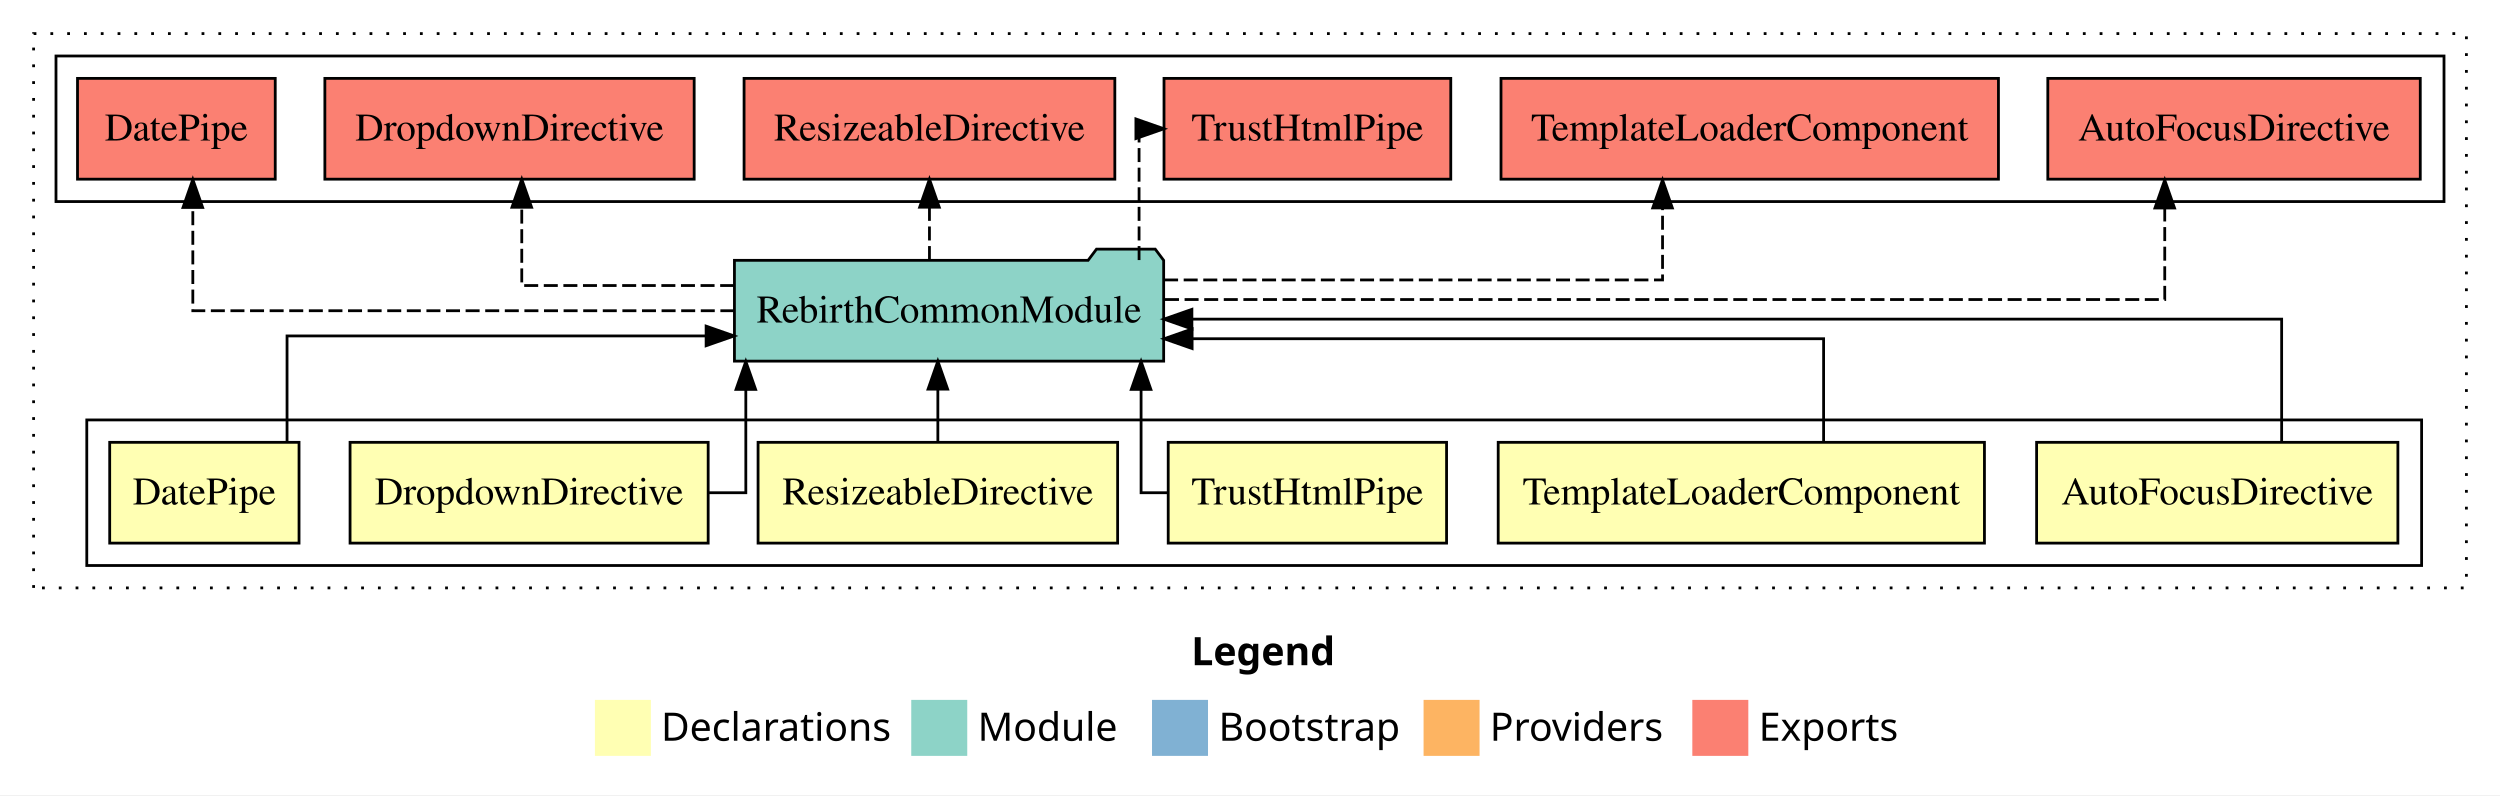
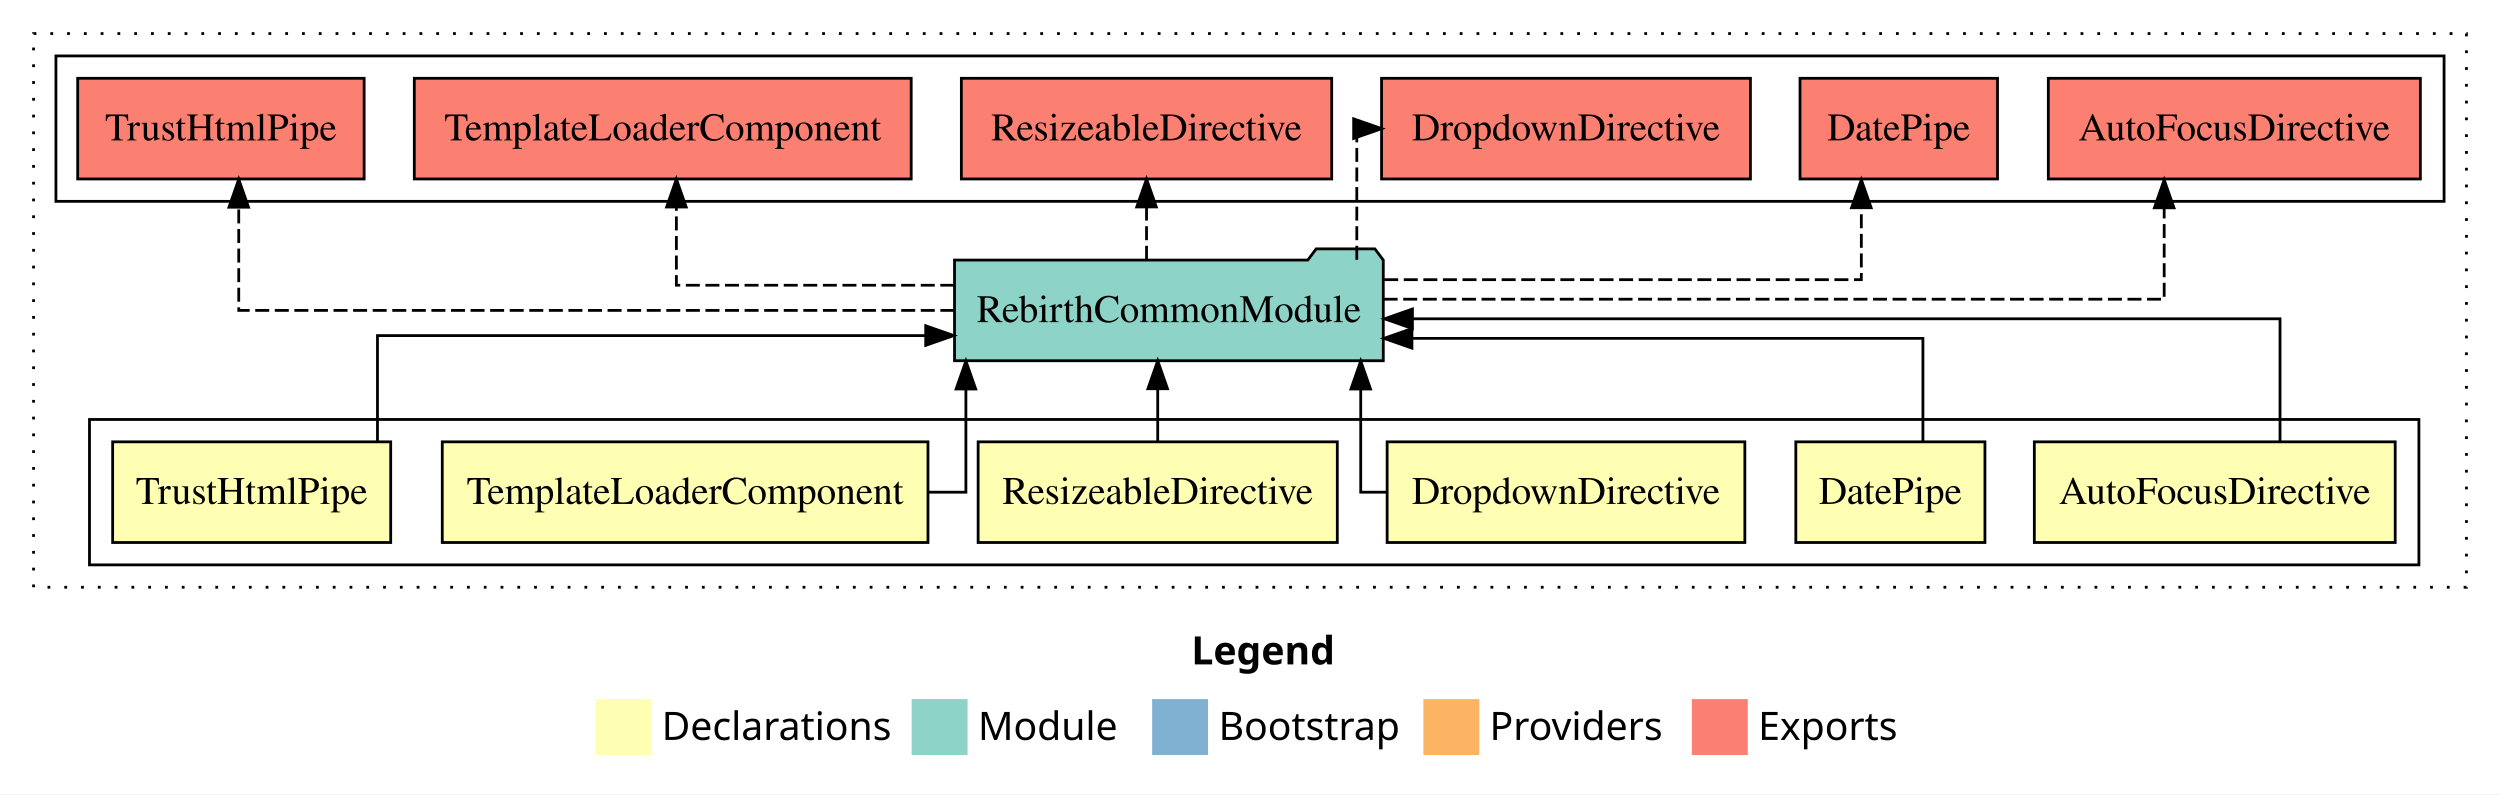
- <svg xmlns="http://www.w3.org/2000/svg" width="893pt" height="284pt" viewBox="0.00 0.00 893.00 284.00">
+ <svg xmlns="http://www.w3.org/2000/svg" width="894pt" height="284pt" viewBox="0.00 0.00 894.00 284.00">
  <g id="graph0" class="graph" transform="scale(1 1) rotate(0) translate(4 280)">
-     <polygon fill="#ffffff" stroke="transparent" points="-4,4 -4,-280 889,-280 889,4 -4,4" />
-     <text text-anchor="start" x="421.509" y="-42.4" font-family="sans-serif" font-weight="bold" font-size="14.00" fill="#000000">Legend</text>
-     <polygon fill="#ffffb3" stroke="transparent" points="208.5,-10 208.5,-30 228.5,-30 228.5,-10 208.5,-10" />
-     <text text-anchor="start" x="232.129" y="-15.4" font-family="sans-serif" font-size="14.00" fill="#000000">  Declarations</text>
-     <polygon fill="#8dd3c7" stroke="transparent" points="321.5,-10 321.5,-30 341.5,-30 341.5,-10 321.5,-10" />
-     <text text-anchor="start" x="345.225" y="-15.4" font-family="sans-serif" font-size="14.00" fill="#000000">  Module</text>
-     <polygon fill="#80b1d3" stroke="transparent" points="407.5,-10 407.5,-30 427.5,-30 427.5,-10 407.5,-10" />
-     <text text-anchor="start" x="431.281" y="-15.4" font-family="sans-serif" font-size="14.00" fill="#000000">  Bootstrap</text>
-     <polygon fill="#fdb462" stroke="transparent" points="504.5,-10 504.5,-30 524.5,-30 524.5,-10 504.5,-10" />
-     <text text-anchor="start" x="528.173" y="-15.4" font-family="sans-serif" font-size="14.00" fill="#000000">  Providers</text>
-     <polygon fill="#fb8072" stroke="transparent" points="600.5,-10 600.5,-30 620.5,-30 620.5,-10 600.5,-10" />
-     <text text-anchor="start" x="624.226" y="-15.4" font-family="sans-serif" font-size="14.00" fill="#000000">  Exports</text>
+     <polygon fill="#ffffff" stroke="transparent" points="-4,4 -4,-280 890,-280 890,4 -4,4" />
+     <text text-anchor="start" x="422.009" y="-42.4" font-family="sans-serif" font-weight="bold" font-size="14.00" fill="#000000">Legend</text>
+     <polygon fill="#ffffb3" stroke="transparent" points="209,-10 209,-30 229,-30 229,-10 209,-10" />
+     <text text-anchor="start" x="232.629" y="-15.4" font-family="sans-serif" font-size="14.00" fill="#000000">  Declarations</text>
+     <polygon fill="#8dd3c7" stroke="transparent" points="322,-10 322,-30 342,-30 342,-10 322,-10" />
+     <text text-anchor="start" x="345.725" y="-15.4" font-family="sans-serif" font-size="14.00" fill="#000000">  Module</text>
+     <polygon fill="#80b1d3" stroke="transparent" points="408,-10 408,-30 428,-30 428,-10 408,-10" />
+     <text text-anchor="start" x="431.781" y="-15.4" font-family="sans-serif" font-size="14.00" fill="#000000">  Bootstrap</text>
+     <polygon fill="#fdb462" stroke="transparent" points="505,-10 505,-30 525,-30 525,-10 505,-10" />
+     <text text-anchor="start" x="528.673" y="-15.4" font-family="sans-serif" font-size="14.00" fill="#000000">  Providers</text>
+     <polygon fill="#fb8072" stroke="transparent" points="601,-10 601,-30 621,-30 621,-10 601,-10" />
+     <text text-anchor="start" x="624.726" y="-15.4" font-family="sans-serif" font-size="14.00" fill="#000000">  Exports</text>
    <g id="clust1" class="cluster">
-       <polygon fill="none" stroke="#000000" stroke-dasharray="1,5" points="8,-70 8,-268 877,-268 877,-70 8,-70" />
+       <polygon fill="none" stroke="#000000" stroke-dasharray="1,5" points="8,-70 8,-268 878,-268 878,-70 8,-70" />
    </g>
    <g id="clust2" class="cluster">
-       <polygon fill="none" stroke="#000000" points="27,-78 27,-130 861,-130 861,-78 27,-78" />
+       <polygon fill="none" stroke="#000000" points="28,-78 28,-130 861,-130 861,-78 28,-78" />
    </g>
    <g id="clust10" class="cluster">
-       <polygon fill="none" stroke="#000000" points="16,-208 16,-260 869,-260 869,-208 16,-208" />
+       <polygon fill="none" stroke="#000000" points="16,-208 16,-260 870,-260 870,-208 16,-208" />
    </g>
    <g id="node1" class="node">
      <polygon fill="#ffffb3" stroke="#000000" points="852.523,-122 723.477,-122 723.477,-86 852.523,-86 852.523,-122" />
      <text text-anchor="middle" x="788" y="-99.8" font-family="Times,serif" font-size="14.00" fill="#000000">AutoFocusDirective</text>
    </g>
    <g id="node7" class="node">
-       <polygon fill="#8dd3c7" stroke="#000000" points="411.661,-187 408.661,-191 387.661,-191 384.661,-187 258.339,-187 258.339,-151 411.661,-151 411.661,-187" />
-       <text text-anchor="middle" x="335" y="-164.8" font-family="Times,serif" font-size="14.00" fill="#000000">RebirthCommonModule</text>
+       <polygon fill="#8dd3c7" stroke="#000000" points="490.661,-187 487.661,-191 466.661,-191 463.661,-187 337.339,-187 337.339,-151 490.661,-151 490.661,-187" />
+       <text text-anchor="middle" x="414" y="-164.8" font-family="Times,serif" font-size="14.00" fill="#000000">RebirthCommonModule</text>
    </g>
    <g id="edge1" class="edge">
-       <path fill="none" stroke="#000000" d="M811.004,-122.267C811.004,-140.555 811.004,-166 811.004,-166 811.004,-166 421.743,-166 421.743,-166" />
-       <polygon fill="#000000" stroke="#000000" points="421.743,-162.5 411.743,-166 421.743,-169.5 421.743,-162.5" />
+       <path fill="none" stroke="#000000" d="M811.337,-122.267C811.337,-140.555 811.337,-166 811.337,-166 811.337,-166 501.082,-166 501.082,-166" />
+       <polygon fill="#000000" stroke="#000000" points="501.082,-162.5 491.082,-166 501.082,-169.5 501.082,-162.5" />
    </g>
    <g id="node2" class="node">
-       <polygon fill="#ffffb3" stroke="#000000" points="704.843,-122 531.157,-122 531.157,-86 704.843,-86 704.843,-122" />
-       <text text-anchor="middle" x="618" y="-99.8" font-family="Times,serif" font-size="14.00" fill="#000000">TemplateLoaderComponent</text>
+       <polygon fill="#ffffb3" stroke="#000000" points="705.815,-122 638.185,-122 638.185,-86 705.815,-86 705.815,-122" />
+       <text text-anchor="middle" x="672" y="-99.8" font-family="Times,serif" font-size="14.00" fill="#000000">DatePipe</text>
    </g>
    <g id="edge2" class="edge">
-       <path fill="none" stroke="#000000" d="M647.39,-122.009C647.39,-138.049 647.39,-159 647.39,-159 647.39,-159 421.819,-159 421.819,-159" />
-       <polygon fill="#000000" stroke="#000000" points="421.819,-155.5 411.819,-159 421.819,-162.5 421.819,-155.5" />
+       <path fill="none" stroke="#000000" d="M683.636,-122.009C683.636,-138.049 683.636,-159 683.636,-159 683.636,-159 500.906,-159 500.906,-159" />
+       <polygon fill="#000000" stroke="#000000" points="500.906,-155.5 490.906,-159 500.906,-162.5 500.906,-155.5" />
    </g>
    <g id="node3" class="node">
-       <polygon fill="#ffffb3" stroke="#000000" points="512.715,-122 413.285,-122 413.285,-86 512.715,-86 512.715,-122" />
-       <text text-anchor="middle" x="463" y="-99.8" font-family="Times,serif" font-size="14.00" fill="#000000">TrustHtmlPipe</text>
+       <polygon fill="#ffffb3" stroke="#000000" points="619.957,-122 492.043,-122 492.043,-86 619.957,-86 619.957,-122" />
+       <text text-anchor="middle" x="556" y="-99.8" font-family="Times,serif" font-size="14.00" fill="#000000">DropdownDirective</text>
    </g>
    <g id="edge3" class="edge">
-       <path fill="none" stroke="#000000" d="M413.139,-104C407.425,-104 403.595,-104 403.595,-104 403.595,-104 403.595,-140.894 403.595,-140.894" />
-       <polygon fill="#000000" stroke="#000000" points="400.095,-140.894 403.595,-150.894 407.095,-140.894 400.095,-140.894" />
+       <path fill="none" stroke="#000000" d="M491.892,-104C486.234,-104 482.595,-104 482.595,-104 482.595,-104 482.595,-140.894 482.595,-140.894" />
+       <polygon fill="#000000" stroke="#000000" points="479.095,-140.894 482.595,-150.894 486.095,-140.894 479.095,-140.894" />
    </g>
    <g id="node4" class="node">
-       <polygon fill="#ffffb3" stroke="#000000" points="395.219,-122 266.781,-122 266.781,-86 395.219,-86 395.219,-122" />
-       <text text-anchor="middle" x="331" y="-99.8" font-family="Times,serif" font-size="14.00" fill="#000000">ResizeableDirective</text>
+       <polygon fill="#ffffb3" stroke="#000000" points="474.219,-122 345.781,-122 345.781,-86 474.219,-86 474.219,-122" />
+       <text text-anchor="middle" x="410" y="-99.8" font-family="Times,serif" font-size="14.00" fill="#000000">ResizeableDirective</text>
    </g>
    <g id="edge4" class="edge">
-       <path fill="none" stroke="#000000" d="M331,-122.106C331,-122.106 331,-140.991 331,-140.991" />
-       <polygon fill="#000000" stroke="#000000" points="327.5,-140.991 331,-150.991 334.5,-140.991 327.5,-140.991" />
+       <path fill="none" stroke="#000000" d="M410,-122.106C410,-122.106 410,-140.991 410,-140.991" />
+       <polygon fill="#000000" stroke="#000000" points="406.5,-140.991 410,-150.991 413.5,-140.991 406.5,-140.991" />
    </g>
    <g id="node5" class="node">
-       <polygon fill="#ffffb3" stroke="#000000" points="248.957,-122 121.043,-122 121.043,-86 248.957,-86 248.957,-122" />
-       <text text-anchor="middle" x="185" y="-99.8" font-family="Times,serif" font-size="14.00" fill="#000000">DropdownDirective</text>
+       <polygon fill="#ffffb3" stroke="#000000" points="327.843,-122 154.157,-122 154.157,-86 327.843,-86 327.843,-122" />
+       <text text-anchor="middle" x="241" y="-99.8" font-family="Times,serif" font-size="14.00" fill="#000000">TemplateLoaderComponent</text>
    </g>
    <g id="edge5" class="edge">
-       <path fill="none" stroke="#000000" d="M249.274,-104C257.103,-104 262.405,-104 262.405,-104 262.405,-104 262.405,-140.894 262.405,-140.894" />
-       <polygon fill="#000000" stroke="#000000" points="258.905,-140.894 262.405,-150.894 265.905,-140.894 258.905,-140.894" />
+       <path fill="none" stroke="#000000" d="M327.864,-104C336.072,-104 341.405,-104 341.405,-104 341.405,-104 341.405,-140.894 341.405,-140.894" />
+       <polygon fill="#000000" stroke="#000000" points="337.905,-140.894 341.405,-150.894 344.905,-140.894 337.905,-140.894" />
    </g>
    <g id="node6" class="node">
-       <polygon fill="#ffffb3" stroke="#000000" points="102.815,-122 35.185,-122 35.185,-86 102.815,-86 102.815,-122" />
-       <text text-anchor="middle" x="69" y="-99.8" font-family="Times,serif" font-size="14.00" fill="#000000">DatePipe</text>
+       <polygon fill="#ffffb3" stroke="#000000" points="135.715,-122 36.285,-122 36.285,-86 135.715,-86 135.715,-122" />
+       <text text-anchor="middle" x="86" y="-99.8" font-family="Times,serif" font-size="14.00" fill="#000000">TrustHtmlPipe</text>
    </g>
    <g id="edge6" class="edge">
-       <path fill="none" stroke="#000000" d="M98.532,-122.027C98.532,-138.398 98.532,-160 98.532,-160 98.532,-160 248.226,-160 248.226,-160" />
-       <polygon fill="#000000" stroke="#000000" points="248.226,-163.5 258.226,-160 248.226,-156.5 248.226,-163.5" />
+       <path fill="none" stroke="#000000" d="M130.982,-122.027C130.982,-138.398 130.982,-160 130.982,-160 130.982,-160 327.038,-160 327.038,-160" />
+       <polygon fill="#000000" stroke="#000000" points="327.038,-163.5 337.038,-160 327.038,-156.5 327.038,-163.5" />
    </g>
    <g id="node8" class="node">
-       <polygon fill="#fb8072" stroke="#000000" points="860.522,-252 727.478,-252 727.478,-216 860.522,-216 860.522,-252" />
-       <text text-anchor="middle" x="794" y="-229.8" font-family="Times,serif" font-size="14.00" fill="#000000">AutoFocusDirective </text>
+       <polygon fill="#fb8072" stroke="#000000" points="861.522,-252 728.478,-252 728.478,-216 861.522,-216 861.522,-252" />
+       <text text-anchor="middle" x="795" y="-229.8" font-family="Times,serif" font-size="14.00" fill="#000000">AutoFocusDirective </text>
    </g>
    <g id="edge7" class="edge">
-       <path fill="none" stroke="#000000" stroke-dasharray="5,2" d="M412.134,-173C536.919,-173 769.246,-173 769.246,-173 769.246,-173 769.246,-205.698 769.246,-205.698" />
-       <polygon fill="#000000" stroke="#000000" points="765.746,-205.698 769.246,-215.698 772.746,-205.698 765.746,-205.698" />
+       <path fill="none" stroke="#000000" stroke-dasharray="5,2" d="M490.79,-173C595.418,-173 769.913,-173 769.913,-173 769.913,-173 769.913,-205.698 769.913,-205.698" />
+       <polygon fill="#000000" stroke="#000000" points="766.413,-205.698 769.913,-215.698 773.413,-205.698 766.413,-205.698" />
    </g>
    <g id="node9" class="node">
-       <polygon fill="#fb8072" stroke="#000000" points="709.843,-252 532.157,-252 532.157,-216 709.843,-216 709.843,-252" />
-       <text text-anchor="middle" x="621" y="-229.8" font-family="Times,serif" font-size="14.00" fill="#000000">TemplateLoaderComponent </text>
+       <polygon fill="#fb8072" stroke="#000000" points="710.314,-252 639.686,-252 639.686,-216 710.314,-216 710.314,-252" />
+       <text text-anchor="middle" x="675" y="-229.8" font-family="Times,serif" font-size="14.00" fill="#000000">DatePipe </text>
    </g>
    <g id="edge8" class="edge">
-       <path fill="none" stroke="#000000" stroke-dasharray="5,2" d="M411.812,-180C486.853,-180 589.86,-180 589.86,-180 589.86,-180 589.86,-205.718 589.86,-205.718" />
-       <polygon fill="#000000" stroke="#000000" points="586.36,-205.718 589.86,-215.718 593.36,-205.718 586.36,-205.718" />
+       <path fill="none" stroke="#000000" stroke-dasharray="5,2" d="M490.989,-180C563.677,-180 661.614,-180 661.614,-180 661.614,-180 661.614,-205.718 661.614,-205.718" />
+       <polygon fill="#000000" stroke="#000000" points="658.114,-205.718 661.614,-215.718 665.114,-205.718 658.114,-205.718" />
    </g>
    <g id="node10" class="node">
-       <polygon fill="#fb8072" stroke="#000000" points="514.215,-252 411.785,-252 411.785,-216 514.215,-216 514.215,-252" />
-       <text text-anchor="middle" x="463" y="-229.8" font-family="Times,serif" font-size="14.00" fill="#000000">TrustHtmlPipe </text>
+       <polygon fill="#fb8072" stroke="#000000" points="621.957,-252 490.043,-252 490.043,-216 621.957,-216 621.957,-252" />
+       <text text-anchor="middle" x="556" y="-229.8" font-family="Times,serif" font-size="14.00" fill="#000000">DropdownDirective </text>
    </g>
    <g id="edge9" class="edge">
-       <path fill="none" stroke="#000000" stroke-dasharray="5,2" d="M402.876,-187.106C402.876,-206.339 402.876,-234 402.876,-234 402.876,-234 403.763,-234 403.763,-234" />
-       <polygon fill="#000000" stroke="#000000" points="401.748,-237.5 411.747,-234 401.747,-230.5 401.748,-237.5" />
+       <path fill="none" stroke="#000000" stroke-dasharray="5,2" d="M481.19,-187.106C481.19,-206.339 481.19,-234 481.19,-234 481.19,-234 482.078,-234 482.078,-234" />
+       <polygon fill="#000000" stroke="#000000" points="480.066,-237.5 490.066,-234 480.066,-230.5 480.066,-237.5" />
    </g>
    <g id="node11" class="node">
-       <polygon fill="#fb8072" stroke="#000000" points="394.218,-252 261.782,-252 261.782,-216 394.218,-216 394.218,-252" />
-       <text text-anchor="middle" x="328" y="-229.8" font-family="Times,serif" font-size="14.00" fill="#000000">ResizeableDirective </text>
+       <polygon fill="#fb8072" stroke="#000000" points="472.218,-252 339.782,-252 339.782,-216 472.218,-216 472.218,-252" />
+       <text text-anchor="middle" x="406" y="-229.8" font-family="Times,serif" font-size="14.00" fill="#000000">ResizeableDirective </text>
    </g>
    <g id="edge10" class="edge">
-       <path fill="none" stroke="#000000" stroke-dasharray="5,2" d="M328,-187.106C328,-187.106 328,-205.991 328,-205.991" />
-       <polygon fill="#000000" stroke="#000000" points="324.5,-205.991 328,-215.991 331.5,-205.991 324.5,-205.991" />
+       <path fill="none" stroke="#000000" stroke-dasharray="5,2" d="M406,-187.106C406,-187.106 406,-205.991 406,-205.991" />
+       <polygon fill="#000000" stroke="#000000" points="402.5,-205.991 406,-215.991 409.5,-205.991 402.5,-205.991" />
    </g>
    <g id="node12" class="node">
-       <polygon fill="#fb8072" stroke="#000000" points="243.957,-252 112.043,-252 112.043,-216 243.957,-216 243.957,-252" />
-       <text text-anchor="middle" x="178" y="-229.8" font-family="Times,serif" font-size="14.00" fill="#000000">DropdownDirective </text>
+       <polygon fill="#fb8072" stroke="#000000" points="321.843,-252 144.157,-252 144.157,-216 321.843,-216 321.843,-252" />
+       <text text-anchor="middle" x="233" y="-229.8" font-family="Times,serif" font-size="14.00" fill="#000000">TemplateLoaderComponent </text>
    </g>
    <g id="edge11" class="edge">
-       <path fill="none" stroke="#000000" stroke-dasharray="5,2" d="M258.24,-178C220.234,-178 182.375,-178 182.375,-178 182.375,-178 182.375,-205.973 182.375,-205.973" />
-       <polygon fill="#000000" stroke="#000000" points="178.875,-205.973 182.375,-215.973 185.875,-205.973 178.875,-205.973" />
+       <path fill="none" stroke="#000000" stroke-dasharray="5,2" d="M337.261,-178C289.799,-178 237.875,-178 237.875,-178 237.875,-178 237.875,-205.973 237.875,-205.973" />
+       <polygon fill="#000000" stroke="#000000" points="234.375,-205.973 237.875,-215.973 241.375,-205.973 234.375,-205.973" />
    </g>
    <g id="node13" class="node">
-       <polygon fill="#fb8072" stroke="#000000" points="94.314,-252 23.686,-252 23.686,-216 94.314,-216 94.314,-252" />
-       <text text-anchor="middle" x="59" y="-229.8" font-family="Times,serif" font-size="14.00" fill="#000000">DatePipe </text>
+       <polygon fill="#fb8072" stroke="#000000" points="126.215,-252 23.785,-252 23.785,-216 126.215,-216 126.215,-252" />
+       <text text-anchor="middle" x="75" y="-229.8" font-family="Times,serif" font-size="14.00" fill="#000000">TrustHtmlPipe </text>
    </g>
    <g id="edge12" class="edge">
-       <path fill="none" stroke="#000000" stroke-dasharray="5,2" d="M258.316,-169C178.455,-169 64.875,-169 64.875,-169 64.875,-169 64.875,-205.894 64.875,-205.894" />
-       <polygon fill="#000000" stroke="#000000" points="61.375,-205.894 64.875,-215.894 68.375,-205.894 61.375,-205.894" />
+       <path fill="none" stroke="#000000" stroke-dasharray="5,2" d="M337.272,-169C239.039,-169 81.375,-169 81.375,-169 81.375,-169 81.375,-205.894 81.375,-205.894" />
+       <polygon fill="#000000" stroke="#000000" points="77.875,-205.894 81.375,-215.894 84.875,-205.894 77.875,-205.894" />
    </g>
  </g>
</svg>
